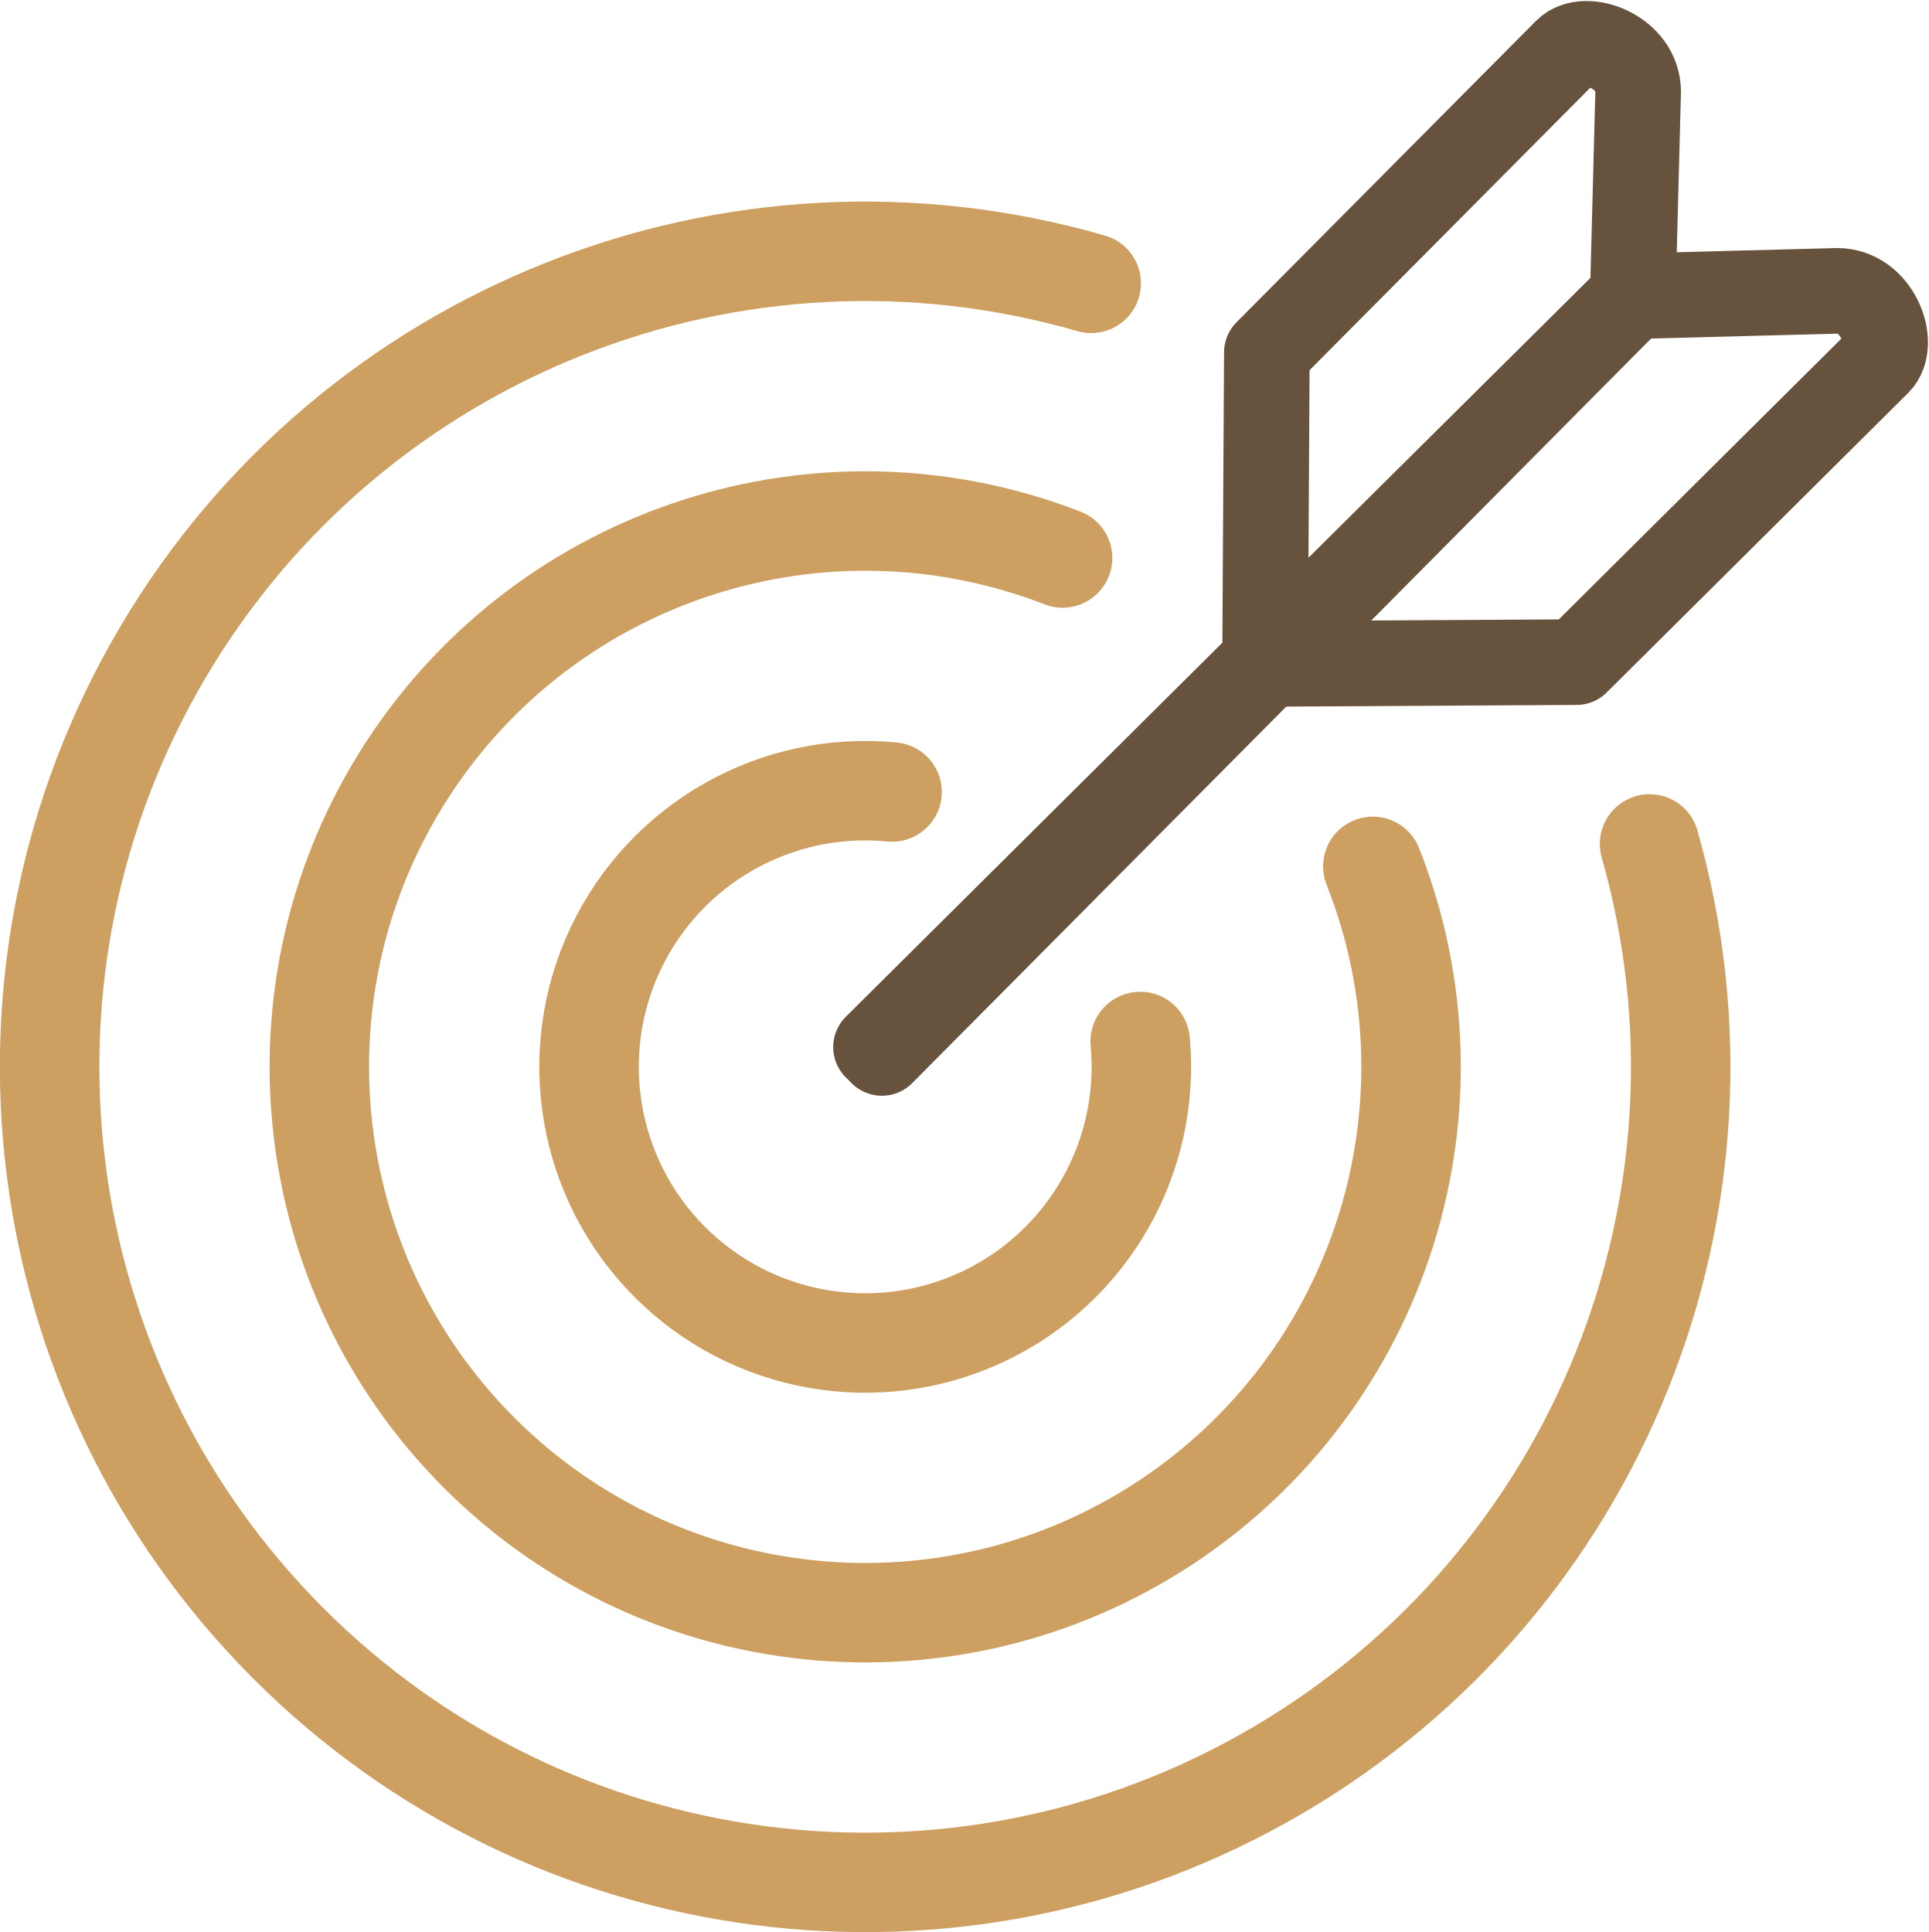
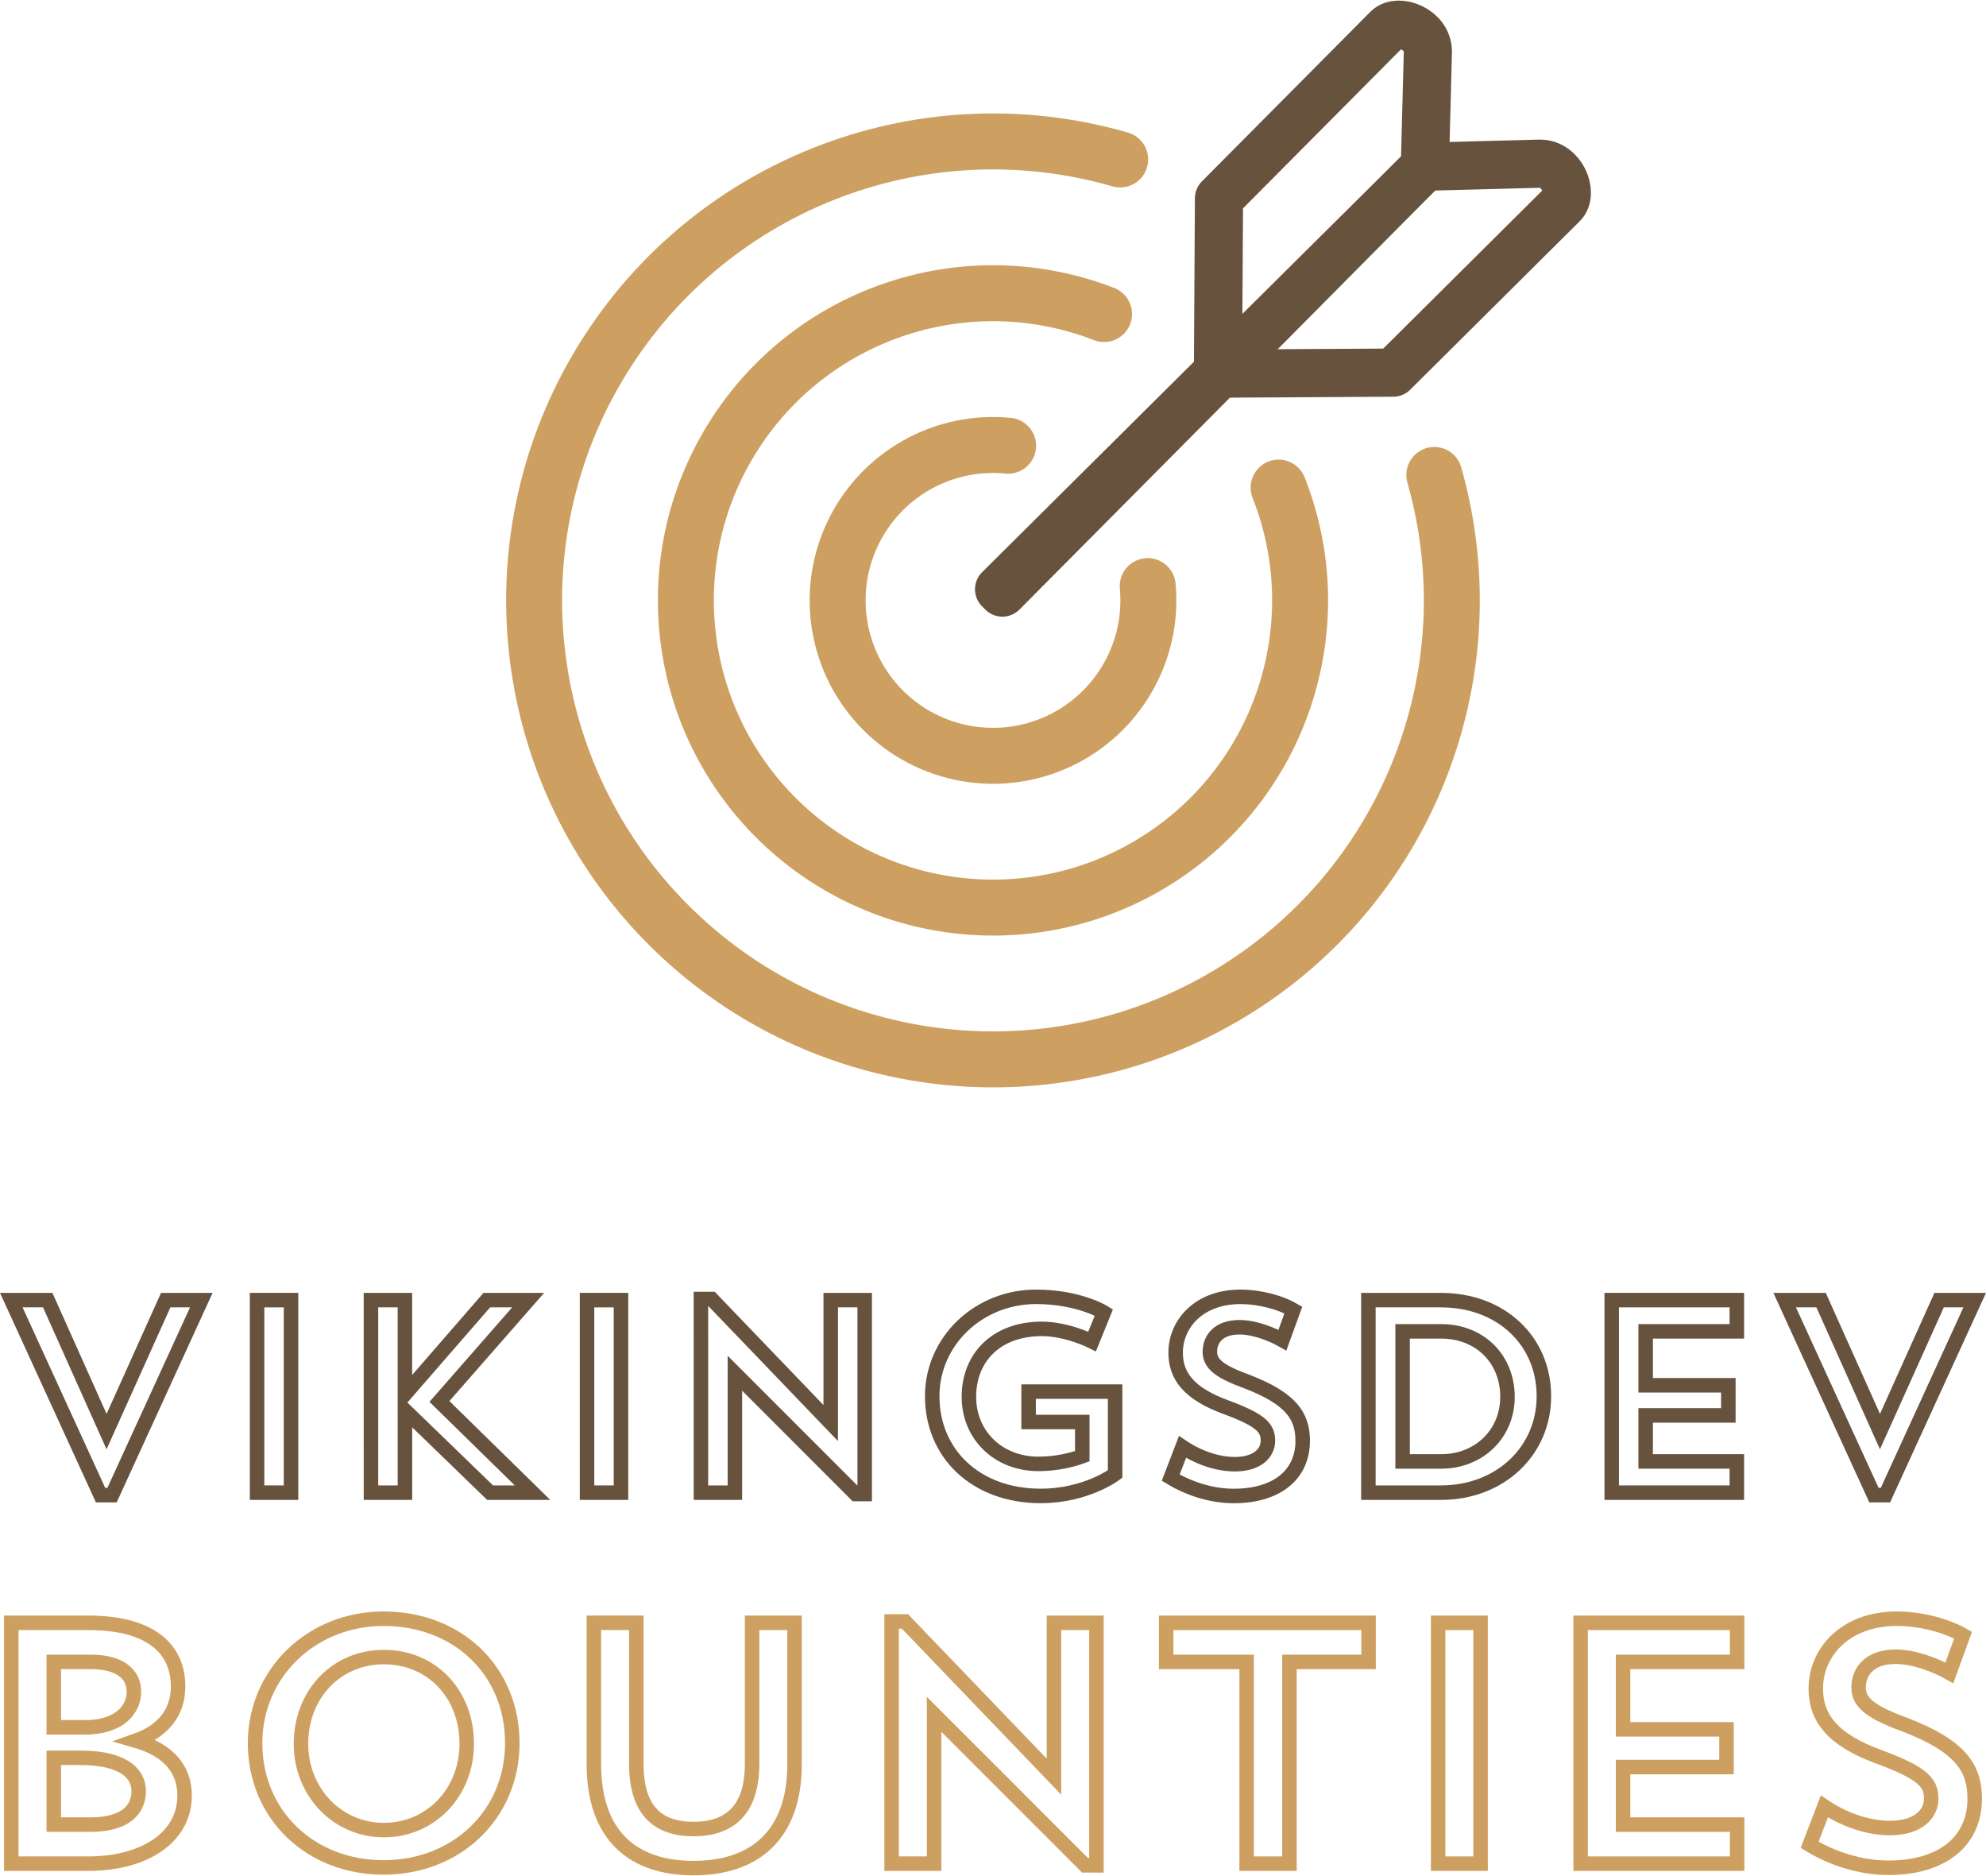
- <svg xmlns="http://www.w3.org/2000/svg" width="74.881mm" height="75.001mm" viewBox="0 0 74.881 75.001" version="1.1" id="svg2673">
+ <svg xmlns="http://www.w3.org/2000/svg" width="137.024mm" height="129.361mm" viewBox="0 0 137.024 129.361" version="1.1" id="svg2673">
  <defs id="defs2667" />
-   <g id="layer1" transform="translate(97.30341,-77.33123)" style="opacity:0.87">
+   <g id="layer1" transform="translate(132.2295,-77.33123)" style="opacity:0.87">
    <path style="fill:none;stroke:#503821;stroke-width:3.323;stroke-linecap:round;stroke-linejoin:round;stroke-miterlimit:4;stroke-dasharray:none;stroke-opacity:1" d="m -63.071,118.207 14.875,-14.974 0.07,-12.219 11.63,-11.704 c 0.725,-0.725 2.783,0.029 2.783,1.582 l -0.208,7.938 z" id="path1474" />
-     <path id="path1564" d="m -33.27,110.093 a 31.656,31.658 0 0 1 -14.443,35.967 31.656,31.658 0 0 1 -38.437,-4.972 31.656,31.658 0 0 1 -4.817,-38.458 31.656,31.658 0 0 1 36.023,-14.299" style="opacity:1;fill:none;fill-opacity:1;stroke:#c69249;stroke-width:3.861;stroke-linecap:round;stroke-linejoin:round;stroke-miterlimit:4;stroke-dasharray:none;stroke-opacity:1;stroke-dashoffset:0" />
+     <path id="path1564" d="m -33.27,110.093 a 31.656,31.658 0 0 1 -14.443,35.967 31.656,31.658 0 0 1 -38.437,-4.972 31.656,31.658 0 0 1 -4.817,-38.458 31.656,31.658 0 0 1 36.023,-14.299" style="opacity:1;fill:none;fill-opacity:1;stroke:#c69249;stroke-width:3.861;stroke-linecap:round;stroke-linejoin:round;stroke-miterlimit:4;stroke-dasharray:none;stroke-dashoffset:0;stroke-opacity:1" />
    <path id="path1584" d="m -44.012,110.964 a 21.189,21.189 0 0 1 -8.055,25.481 21.189,21.189 0 0 1 -26.589,-2.669 21.189,21.189 0 0 1 -2.83,-26.573 21.189,21.189 0 0 1 25.43,-8.21" style="opacity:1;fill:none;fill-opacity:1;stroke:#c69249;stroke-width:3.861;stroke-linecap:round;stroke-linejoin:round;stroke-miterlimit:4;stroke-dasharray:none;stroke-opacity:1" />
    <path id="path1588" d="m -53.043,117.761 a 10.72,10.721 0 0 1 -6.134,10.697 10.72,10.721 0 0 1 -12.141,-2.151 10.72,10.721 0 0 1 -2.086,-12.153 10.72,10.721 0 0 1 10.729,-6.077" style="opacity:1;fill:none;fill-opacity:1;stroke:#c69249;stroke-width:3.861;stroke-linecap:round;stroke-linejoin:round;stroke-miterlimit:4;stroke-dasharray:none;stroke-opacity:1" />
    <path id="path1476" d="m -63.298,117.98 14.974,-14.875 12.219,-0.07 11.704,-11.63 c 0.725,-0.725 -0.029,-2.783 -1.582,-2.783 l -7.938,0.208 z" style="fill:none;stroke:#503821;stroke-width:3.323;stroke-linecap:round;stroke-linejoin:round;stroke-miterlimit:4;stroke-dasharray:none;stroke-opacity:1" />
+     <path d="m -128.938,167.013 h -2.513 l 6.159,13.451 h 0.793 l 6.159,-13.451 h -2.456 l -4.081,9.068 z" style="font-style:normal;font-variant:normal;font-weight:normal;font-stretch:normal;font-size:23.63px;line-height:125%;font-family:'Trend Sans';-inkscape-font-specification:'Trend Sans';text-align:center;letter-spacing:0px;word-spacing:0px;text-anchor:middle;fill:none;fill-opacity:1;stroke:#503821;stroke-width:1;stroke-miterlimit:4;stroke-dasharray:none;stroke-opacity:1" id="path1576" />
+     <path d="m -114.493,180.294 h 2.343 v -13.281 h -2.343 z" style="font-style:normal;font-variant:normal;font-weight:normal;font-stretch:normal;font-size:23.63px;line-height:125%;font-family:'Trend Sans';-inkscape-font-specification:'Trend Sans';text-align:center;letter-spacing:0px;word-spacing:0px;text-anchor:middle;fill:none;fill-opacity:1;stroke:#503821;stroke-width:1;stroke-miterlimit:4;stroke-dasharray:none;stroke-opacity:1" id="path1578" />
+     <path d="m -106.634,180.294 h 2.343 v -5.686 l 5.875,5.686 h 2.928 l -6.423,-6.291 6.121,-6.99 h -2.853 l -5.649,6.499 v -6.499 h -2.343 z" style="font-style:normal;font-variant:normal;font-weight:normal;font-stretch:normal;font-size:23.63px;line-height:125%;font-family:'Trend Sans';-inkscape-font-specification:'Trend Sans';text-align:center;letter-spacing:0px;word-spacing:0px;text-anchor:middle;fill:none;fill-opacity:1;stroke:#503821;stroke-width:1;stroke-miterlimit:4;stroke-dasharray:none;stroke-opacity:1" id="path1580" />
+     <path d="m -91.727,180.294 h 2.343 v -13.281 h -2.343 z" style="font-style:normal;font-variant:normal;font-weight:normal;font-stretch:normal;font-size:23.63px;line-height:125%;font-family:'Trend Sans';-inkscape-font-specification:'Trend Sans';text-align:center;letter-spacing:0px;word-spacing:0px;text-anchor:middle;fill:none;fill-opacity:1;stroke:#503821;stroke-width:1;stroke-miterlimit:4;stroke-dasharray:none;stroke-opacity:1" id="path1582" />
+     <path d="m -83.868,180.294 h 2.343 v -8.237 l 8.331,8.331 h 0.623 v -13.376 h -2.343 v 8.482 l -8.218,-8.558 h -0.737 z" style="font-style:normal;font-variant:normal;font-weight:normal;font-stretch:normal;font-size:23.63px;line-height:125%;font-family:'Trend Sans';-inkscape-font-specification:'Trend Sans';text-align:center;letter-spacing:0px;word-spacing:0px;text-anchor:middle;fill:none;fill-opacity:1;stroke:#503821;stroke-width:1;stroke-miterlimit:4;stroke-dasharray:none;stroke-opacity:1" id="path1584-3" />
+     <path d="m -61.261,173.323 v 2.097 h 3.703 v 2.361 c -0.718,0.264 -1.795,0.529 -3.023,0.529 -2.758,0 -4.799,-1.965 -4.799,-4.629 0,-2.72 1.908,-4.685 5.025,-4.685 1.757,0 3.476,0.869 3.476,0.869 l 0.812,-2.003 c 0,0 -1.719,-1.077 -4.685,-1.077 -3.93,0 -7.16,3.023 -7.16,6.858 0,3.93 2.985,6.877 7.481,6.877 3.155,0 5.139,-1.511 5.139,-1.511 v -5.686 z" style="font-style:normal;font-variant:normal;font-weight:normal;font-stretch:normal;font-size:23.63px;line-height:125%;font-family:'Trend Sans';-inkscape-font-specification:'Trend Sans';text-align:center;letter-spacing:0px;word-spacing:0px;text-anchor:middle;fill:none;fill-opacity:1;stroke:#503821;stroke-width:1;stroke-miterlimit:4;stroke-dasharray:none;stroke-opacity:1" id="path1586" />
+     <path d="m -42.351,176.705 c 0,-1.738 -0.85,-2.909 -3.816,-4.062 -1.87,-0.68 -2.588,-1.209 -2.588,-2.059 0,-0.926 0.642,-1.7 2.04,-1.7 1.02,0 2.191,0.453 2.966,0.888 l 0.756,-2.078 c -0.85,-0.491 -2.248,-0.907 -3.665,-0.907 -2.834,0 -4.458,1.851 -4.458,3.854 0,1.587 0.888,2.815 3.476,3.76 2.399,0.888 2.891,1.417 2.891,2.305 0,0.85 -0.718,1.625 -2.286,1.625 -1.19,0 -2.513,-0.453 -3.608,-1.19 l -0.812,2.116 c 1.209,0.737 2.777,1.266 4.345,1.266 2.966,0 4.761,-1.455 4.761,-3.816 z" style="font-style:normal;font-variant:normal;font-weight:normal;font-stretch:normal;font-size:23.63px;line-height:125%;font-family:'Trend Sans';-inkscape-font-specification:'Trend Sans';text-align:center;letter-spacing:0px;word-spacing:0px;text-anchor:middle;fill:none;fill-opacity:1;stroke:#503821;stroke-width:1;stroke-miterlimit:4;stroke-dasharray:none;stroke-opacity:1" id="path1588-6" />
+     <path d="m -37.818,180.294 h 5.006 c 4.062,0 7.103,-2.853 7.103,-6.65 0,-3.854 -2.985,-6.631 -7.103,-6.631 h -5.006 z m 5.025,-11.127 c 2.664,0 4.572,1.908 4.572,4.515 0,2.588 -2.003,4.459 -4.572,4.459 h -2.664 v -8.974 z" style="font-style:normal;font-variant:normal;font-weight:normal;font-stretch:normal;font-size:23.63px;line-height:125%;font-family:'Trend Sans';-inkscape-font-specification:'Trend Sans';text-align:center;letter-spacing:0px;word-spacing:0px;text-anchor:middle;fill:none;fill-opacity:1;stroke:#503821;stroke-width:1;stroke-miterlimit:4;stroke-dasharray:none;stroke-opacity:1" id="path1590" />
+     <path d="m -21.03,180.294 h 8.634 v -2.154 h -6.291 v -3.174 h 5.705 v -2.078 h -5.705 v -3.722 h 6.291 v -2.154 h -8.634 z" style="font-style:normal;font-variant:normal;font-weight:normal;font-stretch:normal;font-size:23.63px;line-height:125%;font-family:'Trend Sans';-inkscape-font-specification:'Trend Sans';text-align:center;letter-spacing:0px;word-spacing:0px;text-anchor:middle;fill:none;fill-opacity:1;stroke:#503821;stroke-width:1;stroke-miterlimit:4;stroke-dasharray:none;stroke-opacity:1" id="path1592" />
+     <path d="m -6.583,167.013 h -2.513 l 6.159,13.451 h 0.793 l 6.159,-13.451 H 1.56 l -4.081,9.068 z" style="font-style:normal;font-variant:normal;font-weight:normal;font-stretch:normal;font-size:23.63px;line-height:125%;font-family:'Trend Sans';-inkscape-font-specification:'Trend Sans';text-align:center;letter-spacing:0px;word-spacing:0px;text-anchor:middle;fill:none;fill-opacity:1;stroke:#503821;stroke-width:1;stroke-miterlimit:4;stroke-dasharray:none;stroke-opacity:1" id="path1594" />
+     <path d="m -131.451,205.885 h 5.317 c 3.781,0 6.64,-1.749 6.64,-4.702 0,-1.772 -1.063,-3.119 -3.356,-3.781 1.867,-0.662 2.907,-1.938 2.907,-3.734 0,-2.623 -1.914,-4.395 -6.191,-4.395 h -5.317 z m 4.75,-7.302 c 3.096,0 4.041,1.158 4.041,2.292 0,1.229 -0.851,2.316 -3.332,2.316 h -2.528 v -4.608 z m 0.709,-6.616 c 2.15,0 3.001,0.921 3.001,2.056 0,1.252 -1.04,2.481 -3.426,2.458 h -2.103 v -4.513 z" style="font-style:normal;font-variant:normal;font-weight:normal;font-stretch:normal;font-size:23.63px;line-height:125%;font-family:'Trend Sans';-inkscape-font-specification:'Trend Sans';text-align:center;letter-spacing:0px;word-spacing:0px;text-anchor:middle;fill:none;fill-opacity:1;stroke:#c69249;stroke-width:1;stroke-miterlimit:4;stroke-dasharray:none;stroke-opacity:1" id="path1596" />
+     <path d="m -114.63,197.567 c 0,4.915 3.781,8.578 8.861,8.578 5.08,0 8.885,-3.686 8.885,-8.578 0,-4.962 -3.734,-8.578 -8.885,-8.578 -4.986,0 -8.861,3.781 -8.861,8.578 z m 3.167,0.047 c 0,-3.403 2.434,-5.979 5.718,-5.979 3.332,0 5.719,2.576 5.719,5.979 0,3.379 -2.505,5.955 -5.719,5.955 -3.214,0 -5.718,-2.623 -5.718,-5.955 z" style="font-style:normal;font-variant:normal;font-weight:normal;font-stretch:normal;font-size:23.63px;line-height:125%;font-family:'Trend Sans';-inkscape-font-specification:'Trend Sans';text-align:center;letter-spacing:0px;word-spacing:0px;text-anchor:middle;fill:none;fill-opacity:1;stroke:#c69249;stroke-width:1;stroke-miterlimit:4;stroke-dasharray:none;stroke-opacity:1" id="path1598" />
+     <path d="m -91.256,199.008 c 0,4.962 2.717,7.184 6.876,7.184 4.159,0 6.971,-2.221 6.971,-7.184 v -9.736 h -2.93 v 9.712 c 0,3.19 -1.536,4.513 -4.041,4.513 -2.505,0 -3.946,-1.323 -3.946,-4.49 v -9.736 h -2.93 z" style="font-style:normal;font-variant:normal;font-weight:normal;font-stretch:normal;font-size:23.63px;line-height:125%;font-family:'Trend Sans';-inkscape-font-specification:'Trend Sans';text-align:center;letter-spacing:0px;word-spacing:0px;text-anchor:middle;fill:none;fill-opacity:1;stroke:#c69249;stroke-width:1;stroke-miterlimit:4;stroke-dasharray:none;stroke-opacity:1" id="path1600" />
+     <path d="m -70.713,205.885 h 2.93 v -10.303 l 10.421,10.421 h 0.78 v -16.73 h -2.93 v 10.61 l -10.279,-10.704 h -0.922 z" style="font-style:normal;font-variant:normal;font-weight:normal;font-stretch:normal;font-size:23.63px;line-height:125%;font-family:'Trend Sans';-inkscape-font-specification:'Trend Sans';text-align:center;letter-spacing:0px;word-spacing:0px;text-anchor:middle;fill:none;fill-opacity:1;stroke:#c69249;stroke-width:1;stroke-miterlimit:4;stroke-dasharray:none;stroke-opacity:1" id="path1602" />
+     <path d="m -51.771,191.967 h 5.553 v 13.918 h 2.954 v -13.918 h 5.459 v -2.694 h -13.966 z" style="font-style:normal;font-variant:normal;font-weight:normal;font-stretch:normal;font-size:23.63px;line-height:125%;font-family:'Trend Sans';-inkscape-font-specification:'Trend Sans';text-align:center;letter-spacing:0px;word-spacing:0px;text-anchor:middle;fill:none;fill-opacity:1;stroke:#c69249;stroke-width:1;stroke-miterlimit:4;stroke-dasharray:none;stroke-opacity:1" id="path1604" />
+     <path d="m -33.007,205.885 h 2.93 v -16.612 h -2.93 z" style="font-style:normal;font-variant:normal;font-weight:normal;font-stretch:normal;font-size:23.63px;line-height:125%;font-family:'Trend Sans';-inkscape-font-specification:'Trend Sans';text-align:center;letter-spacing:0px;word-spacing:0px;text-anchor:middle;fill:none;fill-opacity:1;stroke:#c69249;stroke-width:1;stroke-miterlimit:4;stroke-dasharray:none;stroke-opacity:1" id="path1606" />
+     <path d="m -23.176,205.885 h 10.799 v -2.694 h -7.869 v -3.97 h 7.136 v -2.599 h -7.136 v -4.655 h 7.869 v -2.694 h -10.799 z" style="font-style:normal;font-variant:normal;font-weight:normal;font-stretch:normal;font-size:23.63px;line-height:125%;font-family:'Trend Sans';-inkscape-font-specification:'Trend Sans';text-align:center;letter-spacing:0px;word-spacing:0px;text-anchor:middle;fill:none;fill-opacity:1;stroke:#c69249;stroke-width:1;stroke-miterlimit:4;stroke-dasharray:none;stroke-opacity:1" id="path1608" />
+     <path d="m 4.015,201.395 c 0,-2.174 -1.063,-3.639 -4.773,-5.08 -2.339,-0.851 -3.237,-1.512 -3.237,-2.576 0,-1.158 0.803,-2.127 2.552,-2.127 1.276,0 2.741,0.567 3.71,1.111 l 0.945,-2.599 c -1.063,-0.614 -2.812,-1.134 -4.584,-1.134 -3.544,0 -5.577,2.316 -5.577,4.821 0,1.985 1.111,3.521 4.348,4.702 3.001,1.111 3.615,1.772 3.615,2.883 0,1.063 -0.898,2.032 -2.859,2.032 -1.489,0 -3.143,-0.567 -4.513,-1.489 l -1.016,2.647 c 1.512,0.922 3.474,1.583 5.435,1.583 3.71,0 5.955,-1.82 5.955,-4.773 z" style="font-style:normal;font-variant:normal;font-weight:normal;font-stretch:normal;font-size:23.63px;line-height:125%;font-family:'Trend Sans';-inkscape-font-specification:'Trend Sans';text-align:center;letter-spacing:0px;word-spacing:0px;text-anchor:middle;fill:none;fill-opacity:1;stroke:#c69249;stroke-width:1;stroke-miterlimit:4;stroke-dasharray:none;stroke-opacity:1" id="path1610" />
  </g>
</svg>
